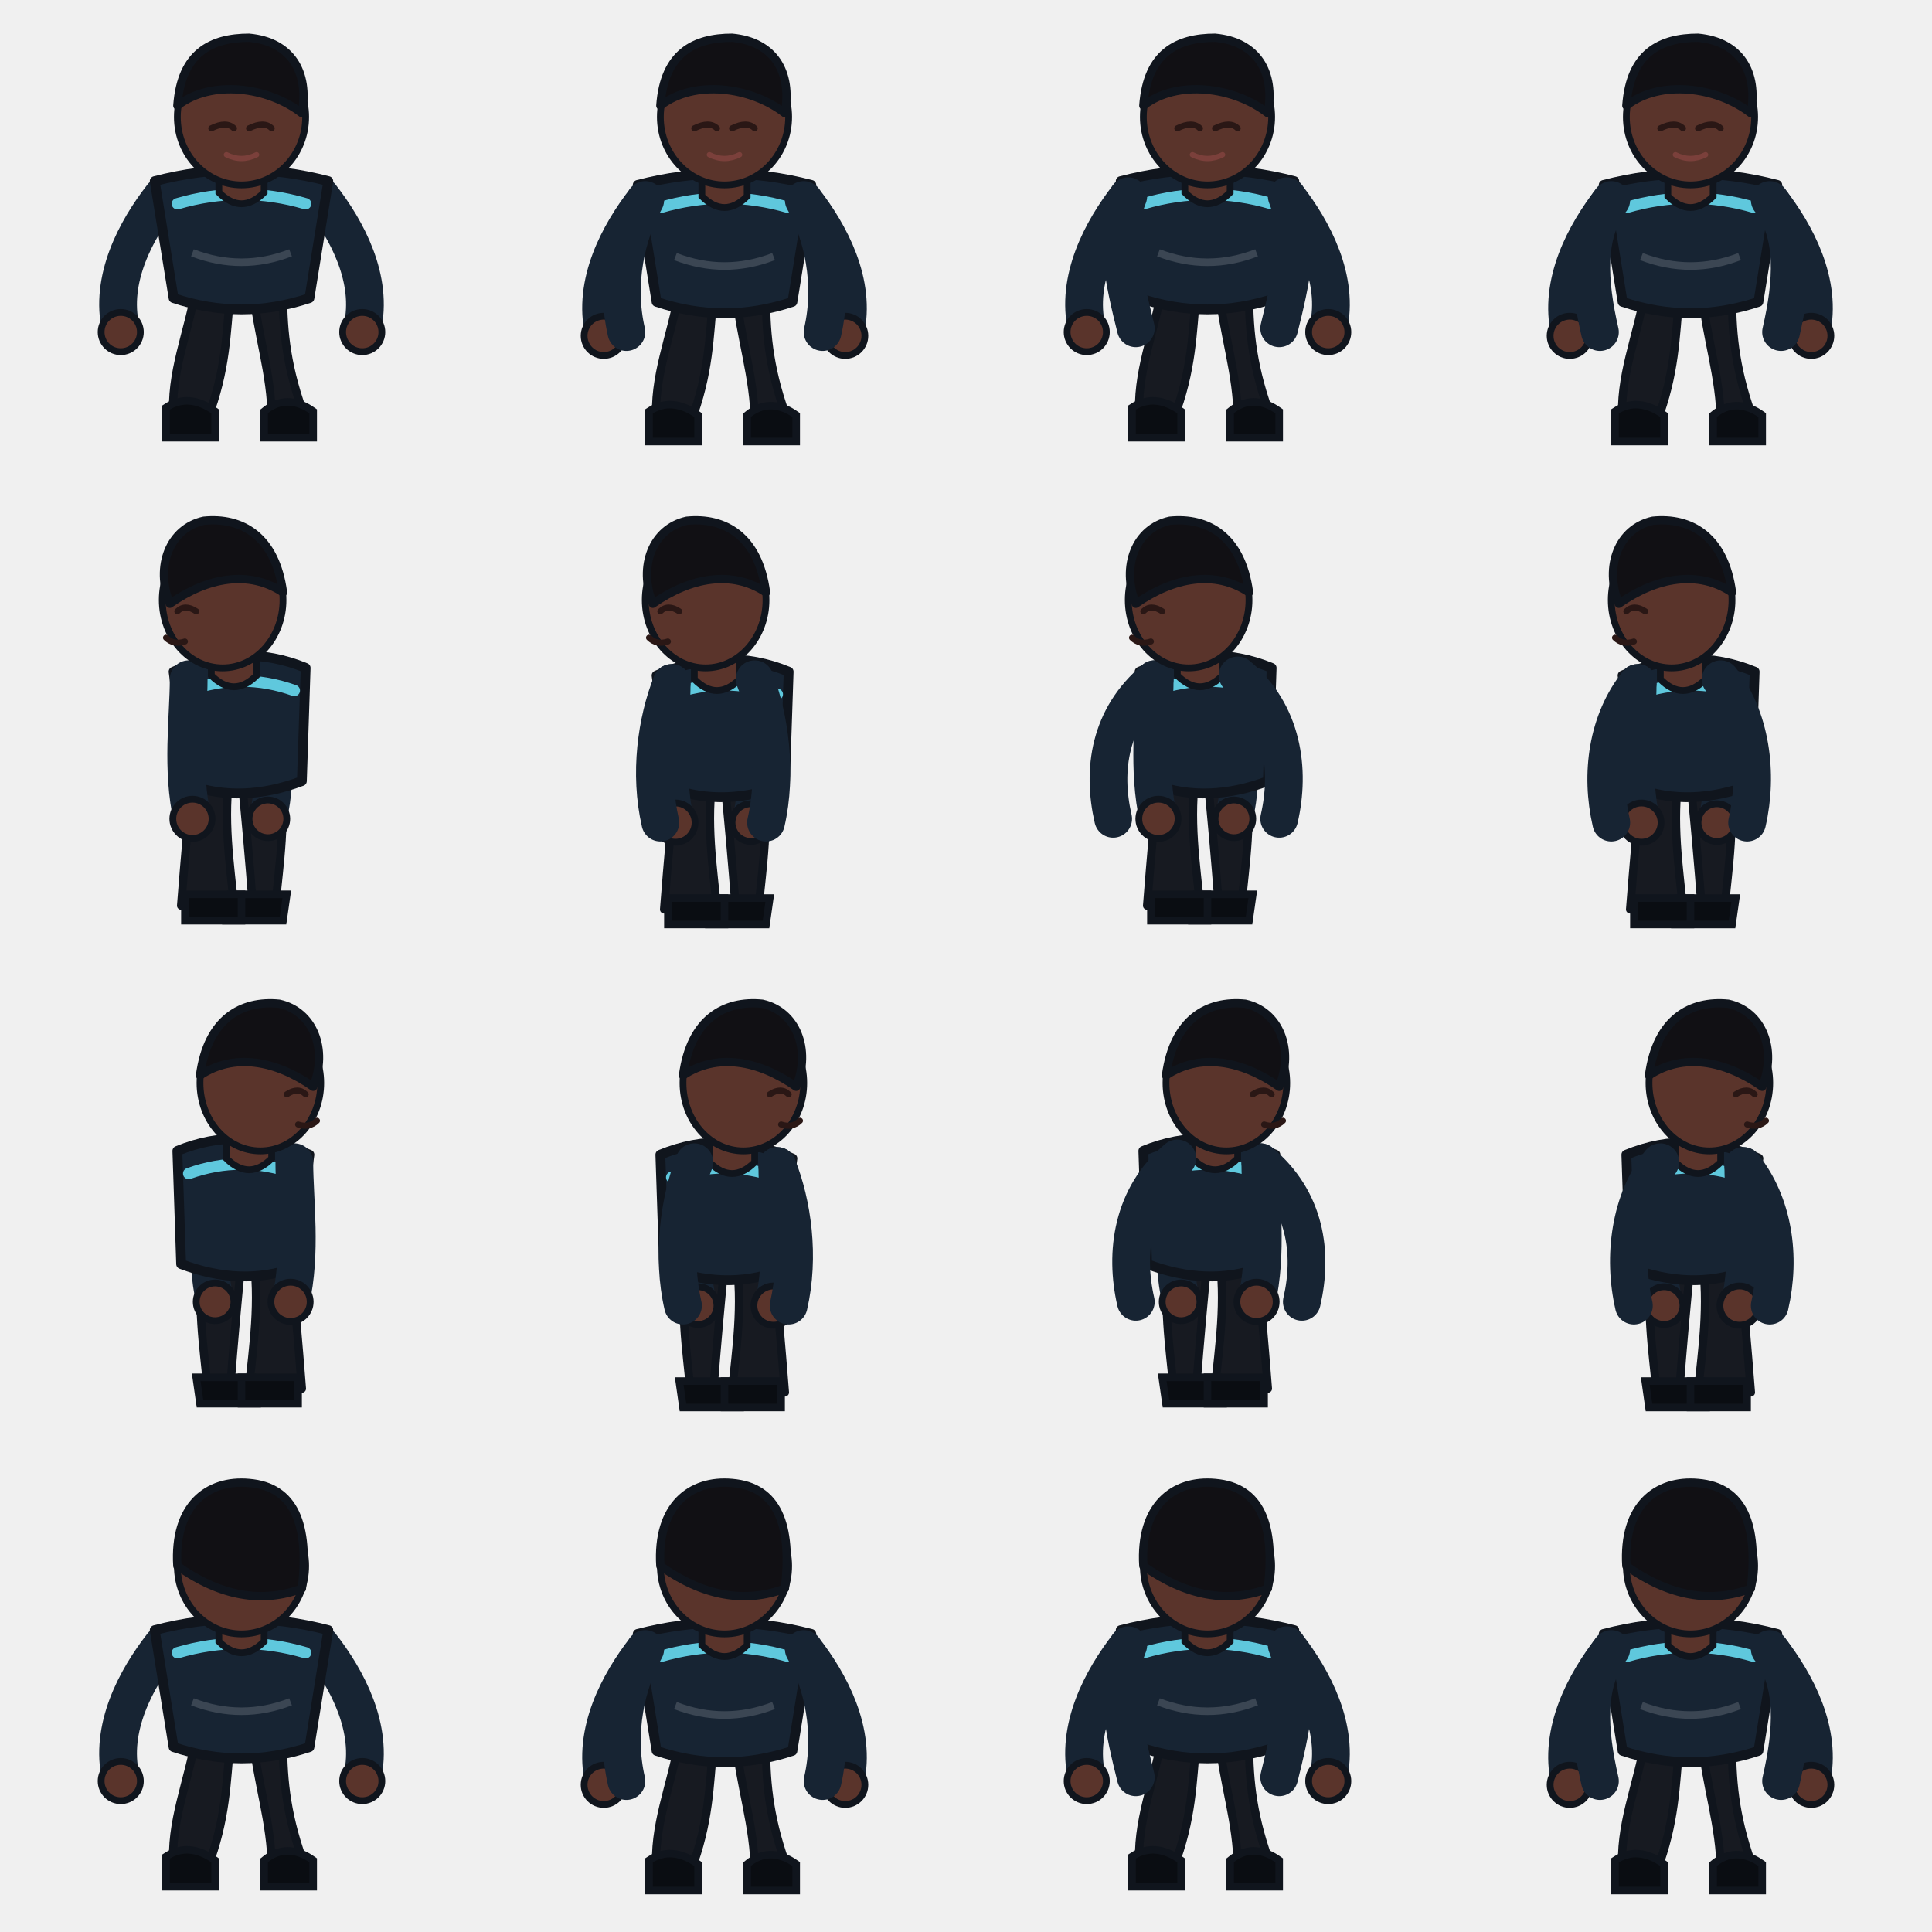
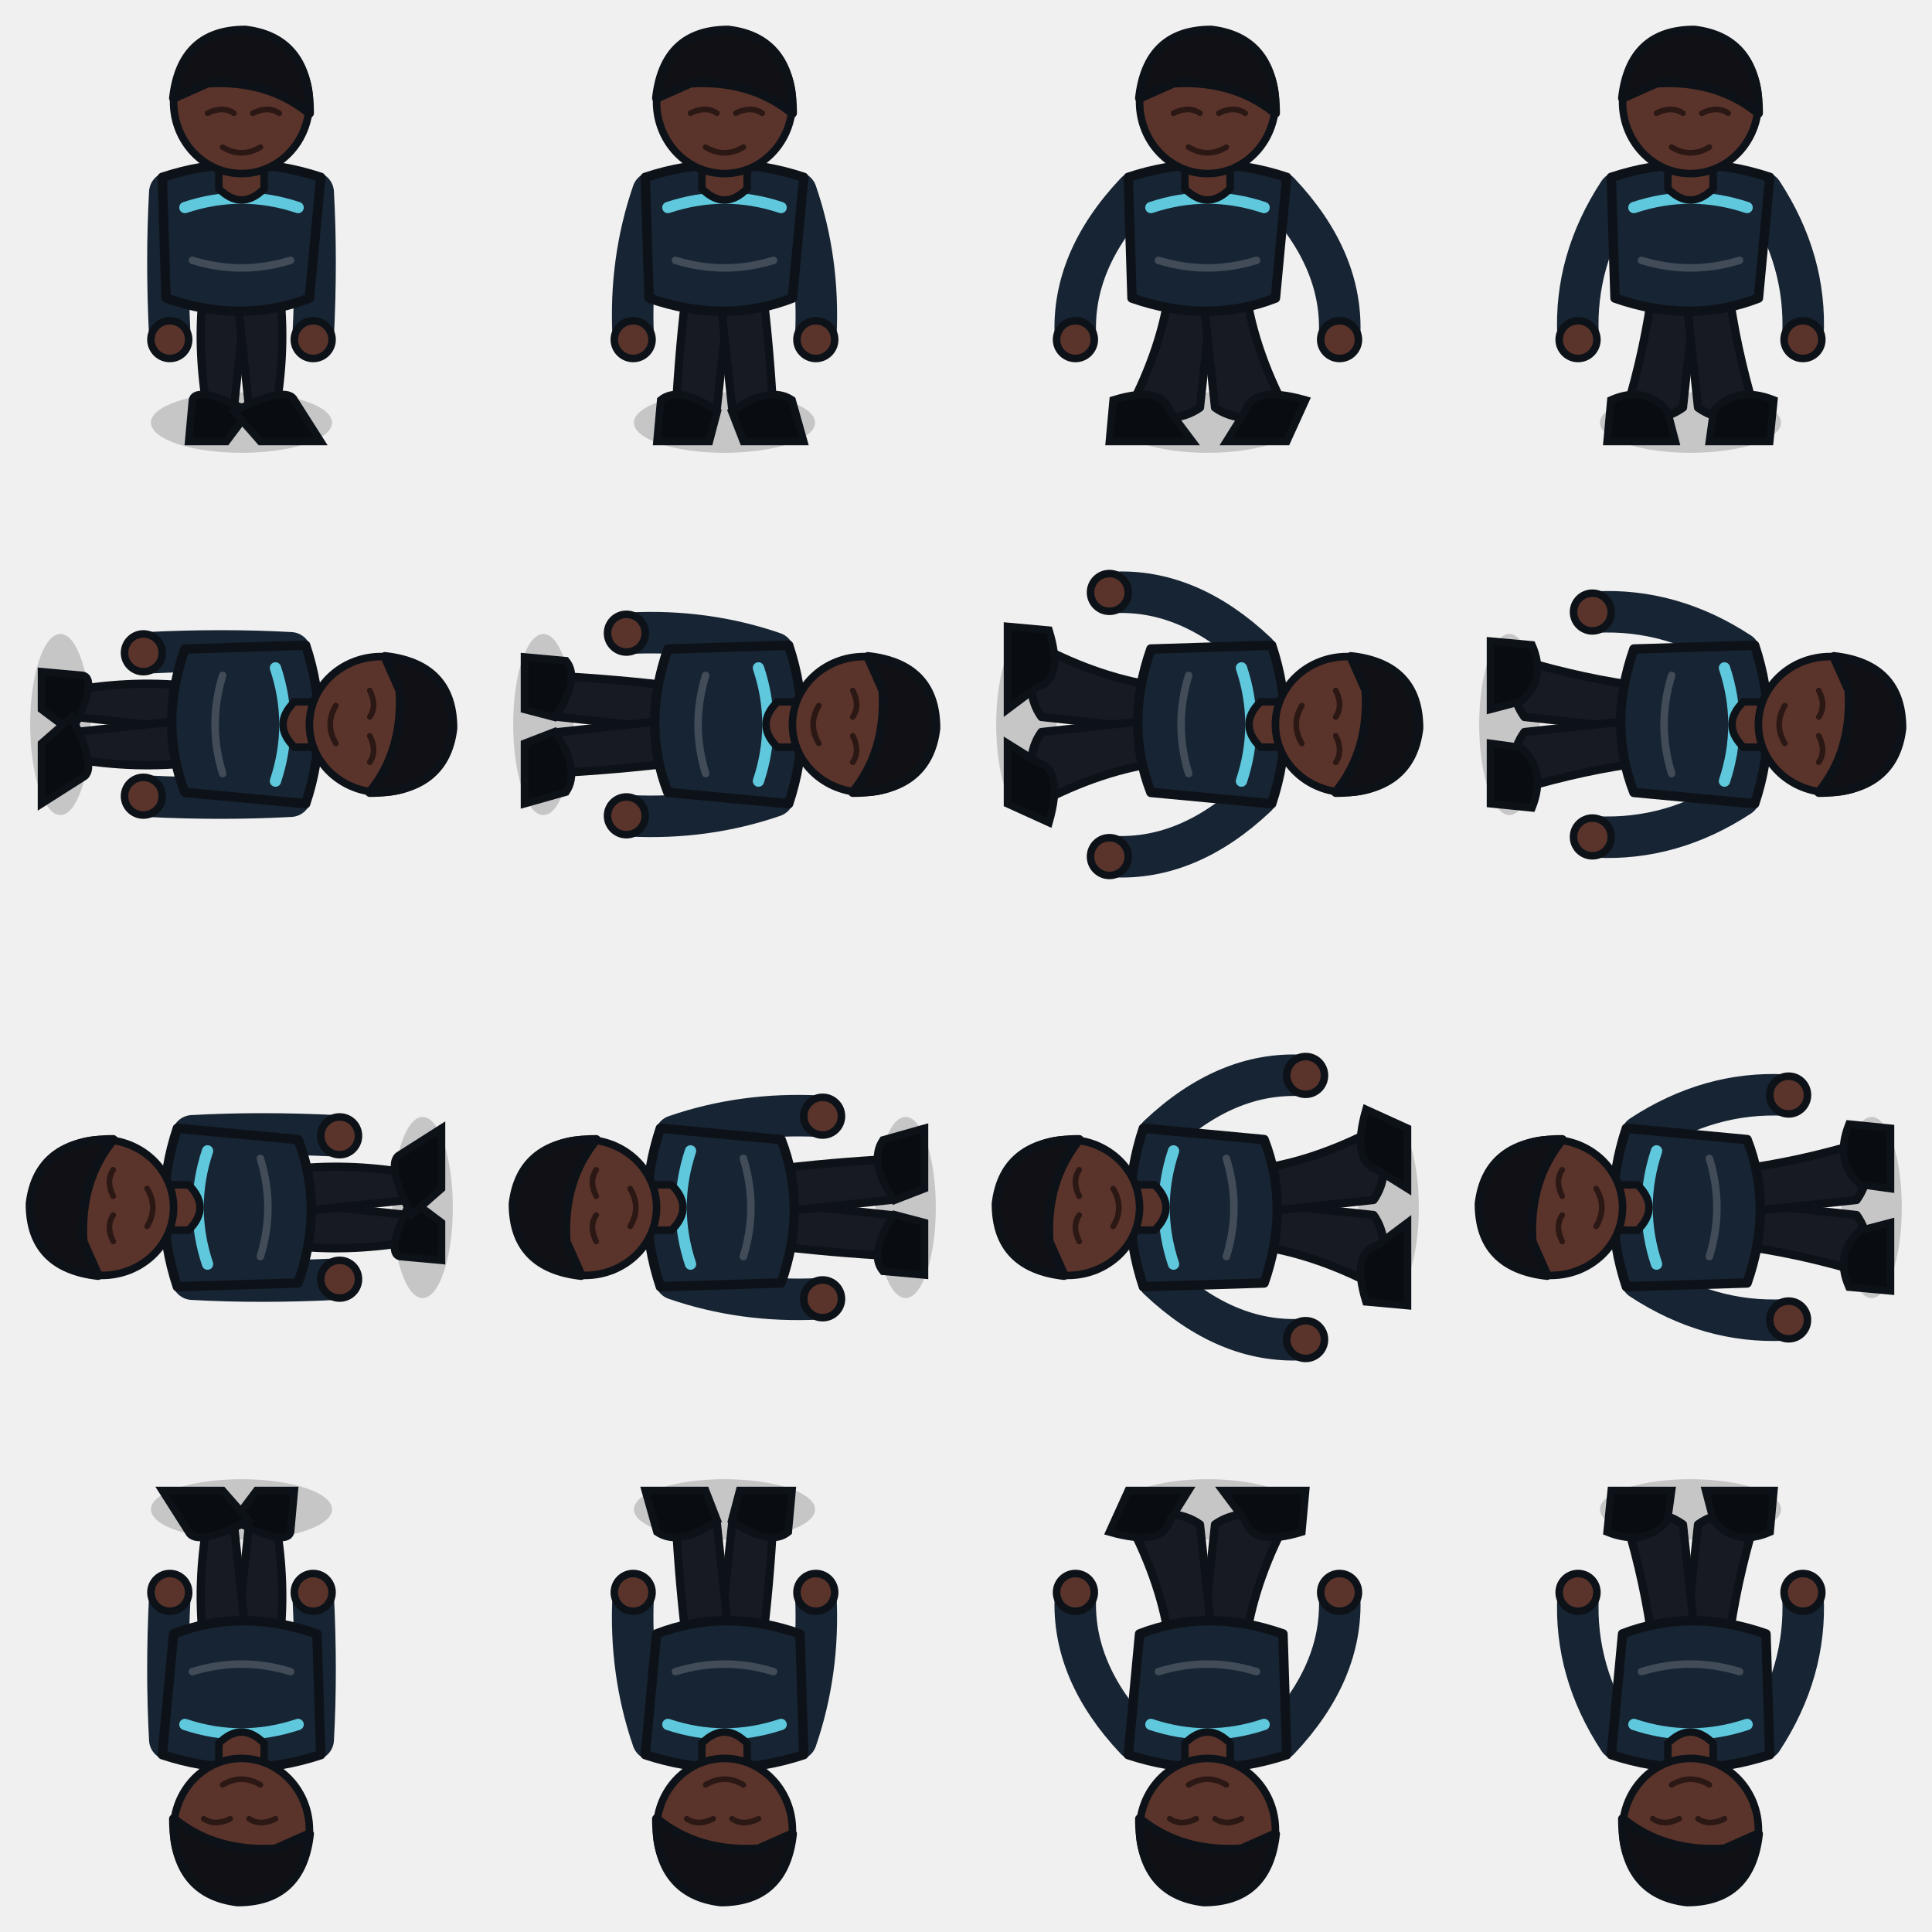
<svg xmlns="http://www.w3.org/2000/svg" viewBox="0 0 512 512">
-   <style>.skin{fill:#5a342b;stroke:#10151d;stroke-width:1.8}.hair{fill:#111014;stroke:#10151d;stroke-width:2.2;stroke-linejoin:round}.top{fill:#172433;stroke:#10151d;stroke-width:2.6;stroke-linejoin:round}.pants{fill:#171a21;stroke:#10151d;stroke-width:2.2;stroke-linejoin:round}.shoe{fill:#0a0d12;stroke:#10151d;stroke-width:2}.arm{fill:none;stroke:#172433;stroke-width:10;stroke-linecap:round}.accentLine{fill:none;stroke:#5fc8dd;stroke-width:3;stroke-linecap:round}.softLine{fill:none;stroke:#fff;stroke-opacity:.16;stroke-width:2}.face{fill:none;stroke:#2a1715;stroke-width:1.6;stroke-linecap:round}.mouth{fill:none;stroke:#7b403b;stroke-width:1.4;stroke-linecap:round}</style>
+   <style>.skin{fill:#5a342b;stroke:#0d1218;stroke-width:2}.hair{fill:#111014;stroke:#0d1218;stroke-width:2.4;stroke-linejoin:round}.top{fill:#172433;stroke:#0d1218;stroke-width:2.5;stroke-linejoin:round}.pants{fill:#171a21;stroke:#0d1218;stroke-width:2.2;stroke-linejoin:round}.shoe{fill:#090c11;stroke:#0d1218;stroke-width:2}.arm{fill:none;stroke:#172433;stroke-width:11;stroke-linecap:round}.accent{fill:none;stroke:#5fc8dd;stroke-width:3;stroke-linecap:round}.highlight{fill:none;stroke:#fff;stroke-opacity:.18;stroke-width:2;stroke-linecap:round}.face{fill:none;stroke:#2b1714;stroke-width:1.5;stroke-linecap:round}</style>
  <defs>
-     <g id="bf0">
-       <path d="M52 76C50 88 45 99 46 111H55C60 98 60 88 61 78Z" class="pants" />
-       <path d="M67 76C68 88 72 99 72 111H81C76 98 75 88 75 78Z" class="pants" />
-       <path d="M44 108Q50 104 57 109V116H44Z" class="shoe" />
-       <path d="M70 109Q76 104 83 109V116H70Z" class="shoe" />
-       <path d="M43 52C36 61 29 74 32 87" class="arm" />
-       <circle cx="32" cy="88" r="5.2" class="skin" />
-       <path d="M85 52C92 61 99 74 96 87" class="arm" />
-       <circle cx="96" cy="88" r="5.2" class="skin" />
-       <path d="M41 48Q64 42 87 48L82 79Q64 85 46 79Z" class="top" />
-       <path d="M47 54Q64 49 81 54" class="accentLine" />
-       <path d="M51 67Q64 72 77 67" class="softLine" />
-       <path d="M58 40h12v11q-6 6-12 0Z" class="skin" />
+     <g id="f0">
+       <ellipse cx="64" cy="112" rx="24" ry="8" fill="#05080d" opacity=".18" />
+       <path d="M54 76Q52 92 55 109Q55 113 62 108L65 80Z" class="pants" />
+       <path d="M74 76Q76 92 73 109Q73 113 66 108L63 80Z" class="pants" />
+       <path d="M51 106Q52 102 66 109L60 117H50Z" class="shoe" />
+       <path d="M62 109Q76 102 78 106L85 117H69Z" class="shoe" />
+       <path d="M45 51Q44 69 45 89" class="arm" />
+       <circle cx="45" cy="90" r="5" class="skin" />
+       <path d="M83 51Q84 69 83 89" class="arm" />
+       <circle cx="83" cy="90" r="5" class="skin" />
+       <path d="M43 47Q64 40 85 47L82 79Q64 86 44 79Z" class="top" />
+       <path d="M49 55Q64 50 79 55" class="accent" />
+       <path d="M51 69Q64 73 77 69" class="highlight" />
+       <path d="M58 39H70V50Q64 56 58 50Z" class="skin" />
+       <ellipse cx="64" cy="27" rx="18" ry="19" class="skin" />
+       <path d="M46 26Q48 8 65 8Q82 10 82 30Q71 21 55 22Z" class="hair" />
+       <path d="M55 30Q59 28 62 30M67 30Q71 28 74 30M59 39Q64 42 69 39" class="face" />
    </g>
-     <g id="bs0">
-       <path d="M54 76C52 89 54 101 55 112H61C62 99 63 88 64 78Z" class="pants" />
-       <path d="M67 76C69 89 67 101 66 112H80C79 99 78 88 77 78Z" class="pants" />
-       <path d="M52 109H67L68 116H53Z" class="shoe" />
-       <path d="M64 109H79V116H64Z" class="shoe" />
-       <path d="M56 51C56 61 54 76 57 89" class="arm" />
-       <circle cx="57" cy="89" r="5" class="skin" />
-       <path d="M47 49Q64 42 82 50L78 80Q64 85 48 79Z" class="top" />
-       <path d="M50 55Q64 50 78 55" class="accentLine" />
-       <path d="M78 52C78 62 80 76 77 89" class="arm" />
-       <circle cx="77" cy="89" r="5.2" class="skin" />
-       <path d="M60 40h12v11q-6 6-12 0Z" class="skin" />
+     <g id="f1">
+       <ellipse cx="64" cy="112" rx="24" ry="8" fill="#05080d" opacity=".18" />
+       <path d="M54 76Q52 92 51.1 109Q55 113 62 108L65 80Z" class="pants" />
+       <path d="M74 76Q76 92 76.9 109Q73 113 66 108L63 80Z" class="pants" />
+       <path d="M47.1 106Q52 102 62.1 109L60 117H46.1Z" class="shoe" />
+       <path d="M65.9 109Q76 102 81.9 106L85 117H69Z" class="shoe" />
+       <path d="M45 51Q38.8 69 39.8 89" class="arm" />
+       <circle cx="39.8" cy="90" r="5" class="skin" />
+       <path d="M83 51Q89.2 69 88.2 89" class="arm" />
+       <circle cx="88.2" cy="90" r="5" class="skin" />
+       <path d="M43 47Q64 40 85 47L82 79Q64 86 44 79Z" class="top" />
+       <path d="M49 55Q64 50 79 55" class="accent" />
+       <path d="M51 69Q64 73 77 69" class="highlight" />
+       <path d="M58 39H70V50Q64 56 58 50Z" class="skin" />
+       <ellipse cx="64" cy="27" rx="18" ry="19" class="skin" />
+       <path d="M46 26Q48 8 65 8Q82 10 82 30Q71 21 55 22Z" class="hair" />
+       <path d="M55 30Q59 28 62 30M67 30Q71 28 74 30M59 39Q64 42 69 39" class="face" />
    </g>
-     <g id="bf1" transform="translate(0 1)">
-       <use href="#bf0" />
-       <path d="M43 52C38 61 35 74 38 87" class="arm" />
-       <path d="M85 52C90 61 93 74 90 87" class="arm" />
+     <g id="f2">
+       <ellipse cx="64" cy="112" rx="24" ry="8" fill="#05080d" opacity=".18" />
+       <path d="M54 76Q52 92 43 109Q55 113 62 108L65 80Z" class="pants" />
+       <path d="M74 76Q76 92 85 109Q73 113 66 108L63 80Z" class="pants" />
+       <path d="M39 106Q52 102 54 109L60 117H38Z" class="shoe" />
+       <path d="M74 109Q76 102 90 106L85 117H69Z" class="shoe" />
+       <path d="M45 51Q28 69 29 89" class="arm" />
+       <circle cx="29" cy="90" r="5" class="skin" />
+       <path d="M83 51Q100 69 99 89" class="arm" />
+       <circle cx="99" cy="90" r="5" class="skin" />
+       <path d="M43 47Q64 40 85 47L82 79Q64 86 44 79Z" class="top" />
+       <path d="M49 55Q64 50 79 55" class="accent" />
+       <path d="M51 69Q64 73 77 69" class="highlight" />
+       <path d="M58 39H70V50Q64 56 58 50Z" class="skin" />
+       <ellipse cx="64" cy="27" rx="18" ry="19" class="skin" />
+       <path d="M46 26Q48 8 65 8Q82 10 82 30Q71 21 55 22Z" class="hair" />
+       <path d="M55 30Q59 28 62 30M67 30Q71 28 74 30M59 39Q64 42 69 39" class="face" />
    </g>
-     <g id="bs1" transform="translate(0 1)">
-       <use href="#bs0" />
-       <path d="M56 51C52 61 50 76 53 89" class="arm" />
-       <path d="M78 52C82 62 84 76 81 89" class="arm" />
-     </g>
-     <g id="bf2">
-       <use href="#bf0" />
-       <path d="M43 52C39 62 42 75 45 87" class="arm" />
-       <path d="M85 52C89 62 86 75 83 87" class="arm" />
-     </g>
-     <g id="bs2">
-       <use href="#bs0" />
-       <path d="M56 51C44 61 42 76 45 89" class="arm" />
-       <path d="M78 52C90 62 92 76 89 89" class="arm" />
-     </g>
-     <g id="bf3" transform="translate(0 1)">
-       <use href="#bf0" />
-       <path d="M43 52C36 61 37 74 40 87" class="arm" />
-       <path d="M85 52C92 61 91 74 88 87" class="arm" />
-     </g>
-     <g id="bs3" transform="translate(0 1)">
-       <use href="#bs0" />
-       <path d="M56 51C48 61 46 76 49 89" class="arm" />
-       <path d="M78 52C86 62 88 76 85 89" class="arm" />
-     </g>
-     <g id="hs">
-       <ellipse cx="64" cy="31" rx="17" ry="18" class="skin" />
-       <path d="M47 28C48 14 56 10 66 10C77 11 82 19 80 30C71 23 56 21 47 28Z" class="hair" />
-       <path d="M56 34Q60 32 62 34M66 34Q70 32 72 34" class="face" />
-       <path d="M60 41Q64 43 68 41" class="mouth" />
-     </g>
-     <g id="hn">
-       <ellipse cx="64" cy="31" rx="17" ry="18" class="skin" />
-       <path d="M47 31C46 15 55 8 66 9C78 10 82 20 80 37Q64 43 47 31Z" class="hair" />
-     </g>
-     <g id="he">
-       <ellipse cx="69" cy="31" rx="16" ry="18" class="skin" />
-       <path d="M53 29C55 14 64 9 74 10C83 12 87 22 83 32C73 25 62 23 53 29Z" class="hair" />
-       <path d="M76 34Q79 32 81 34M79 42Q82 43 84 41" class="face" />
+     <g id="f3">
+       <ellipse cx="64" cy="112" rx="24" ry="8" fill="#05080d" opacity=".18" />
+       <path d="M54 76Q52 92 46.9 109Q55 113 62 108L65 80Z" class="pants" />
+       <path d="M74 76Q76 92 81.1 109Q73 113 66 108L63 80Z" class="pants" />
+       <path d="M42.9 106Q52 102 57.9 109L60 117H41.9Z" class="shoe" />
+       <path d="M70.1 109Q76 102 86.1 106L85 117H69Z" class="shoe" />
+       <path d="M45 51Q33.2 69 34.2 89" class="arm" />
+       <circle cx="34.2" cy="90" r="5" class="skin" />
+       <path d="M83 51Q94.8 69 93.8 89" class="arm" />
+       <circle cx="93.8" cy="90" r="5" class="skin" />
+       <path d="M43 47Q64 40 85 47L82 79Q64 86 44 79Z" class="top" />
+       <path d="M49 55Q64 50 79 55" class="accent" />
+       <path d="M51 69Q64 73 77 69" class="highlight" />
+       <path d="M58 39H70V50Q64 56 58 50Z" class="skin" />
+       <ellipse cx="64" cy="27" rx="18" ry="19" class="skin" />
+       <path d="M46 26Q48 8 65 8Q82 10 82 30Q71 21 55 22Z" class="hair" />
+       <path d="M55 30Q59 28 62 30M67 30Q71 28 74 30M59 39Q64 42 69 39" class="face" />
    </g>
  </defs>
  <g transform="translate(0 0)">
-     <use href="#bf0" />
-     <use href="#hs" />
+     <use href="#f0" />
  </g>
  <g transform="translate(128 0)">
-     <use href="#bf1" />
-     <use href="#hs" />
+     <use href="#f1" />
  </g>
  <g transform="translate(256 0)">
-     <use href="#bf2" />
-     <use href="#hs" />
+     <use href="#f2" />
  </g>
  <g transform="translate(384 0)">
-     <use href="#bf3" />
-     <use href="#hs" />
+     <use href="#f3" />
  </g>
-   <g transform="translate(0 128)">
-     <g transform="translate(128 0) scale(-1 1)">
-       <use href="#bs0" />
-       <use href="#he" />
-     </g>
+   <g transform="translate(0 128) rotate(90 64 64)">
+     <use href="#f0" />
  </g>
-   <g transform="translate(128 128)">
-     <g transform="translate(128 0) scale(-1 1)">
-       <use href="#bs1" />
-       <use href="#he" />
-     </g>
+   <g transform="translate(128 128) rotate(90 64 64)">
+     <use href="#f1" />
  </g>
-   <g transform="translate(256 128)">
-     <g transform="translate(128 0) scale(-1 1)">
-       <use href="#bs2" />
-       <use href="#he" />
-     </g>
+   <g transform="translate(256 128) rotate(90 64 64)">
+     <use href="#f2" />
  </g>
-   <g transform="translate(384 128)">
-     <g transform="translate(128 0) scale(-1 1)">
-       <use href="#bs3" />
-       <use href="#he" />
-     </g>
+   <g transform="translate(384 128) rotate(90 64 64)">
+     <use href="#f3" />
  </g>
-   <g transform="translate(0 256)">
-     <use href="#bs0" />
-     <use href="#he" />
+   <g transform="translate(0 256) rotate(-90 64 64)">
+     <use href="#f0" />
  </g>
-   <g transform="translate(128 256)">
-     <use href="#bs1" />
-     <use href="#he" />
+   <g transform="translate(128 256) rotate(-90 64 64)">
+     <use href="#f1" />
  </g>
-   <g transform="translate(256 256)">
-     <use href="#bs2" />
-     <use href="#he" />
+   <g transform="translate(256 256) rotate(-90 64 64)">
+     <use href="#f2" />
  </g>
-   <g transform="translate(384 256)">
-     <use href="#bs3" />
-     <use href="#he" />
+   <g transform="translate(384 256) rotate(-90 64 64)">
+     <use href="#f3" />
  </g>
-   <g transform="translate(0 384)">
-     <use href="#bf0" />
-     <use href="#hn" />
+   <g transform="translate(0 384) rotate(180 64 64)">
+     <use href="#f0" />
  </g>
-   <g transform="translate(128 384)">
-     <use href="#bf1" />
-     <use href="#hn" />
+   <g transform="translate(128 384) rotate(180 64 64)">
+     <use href="#f1" />
  </g>
-   <g transform="translate(256 384)">
-     <use href="#bf2" />
-     <use href="#hn" />
+   <g transform="translate(256 384) rotate(180 64 64)">
+     <use href="#f2" />
  </g>
-   <g transform="translate(384 384)">
-     <use href="#bf3" />
-     <use href="#hn" />
+   <g transform="translate(384 384) rotate(180 64 64)">
+     <use href="#f3" />
  </g>
</svg>
